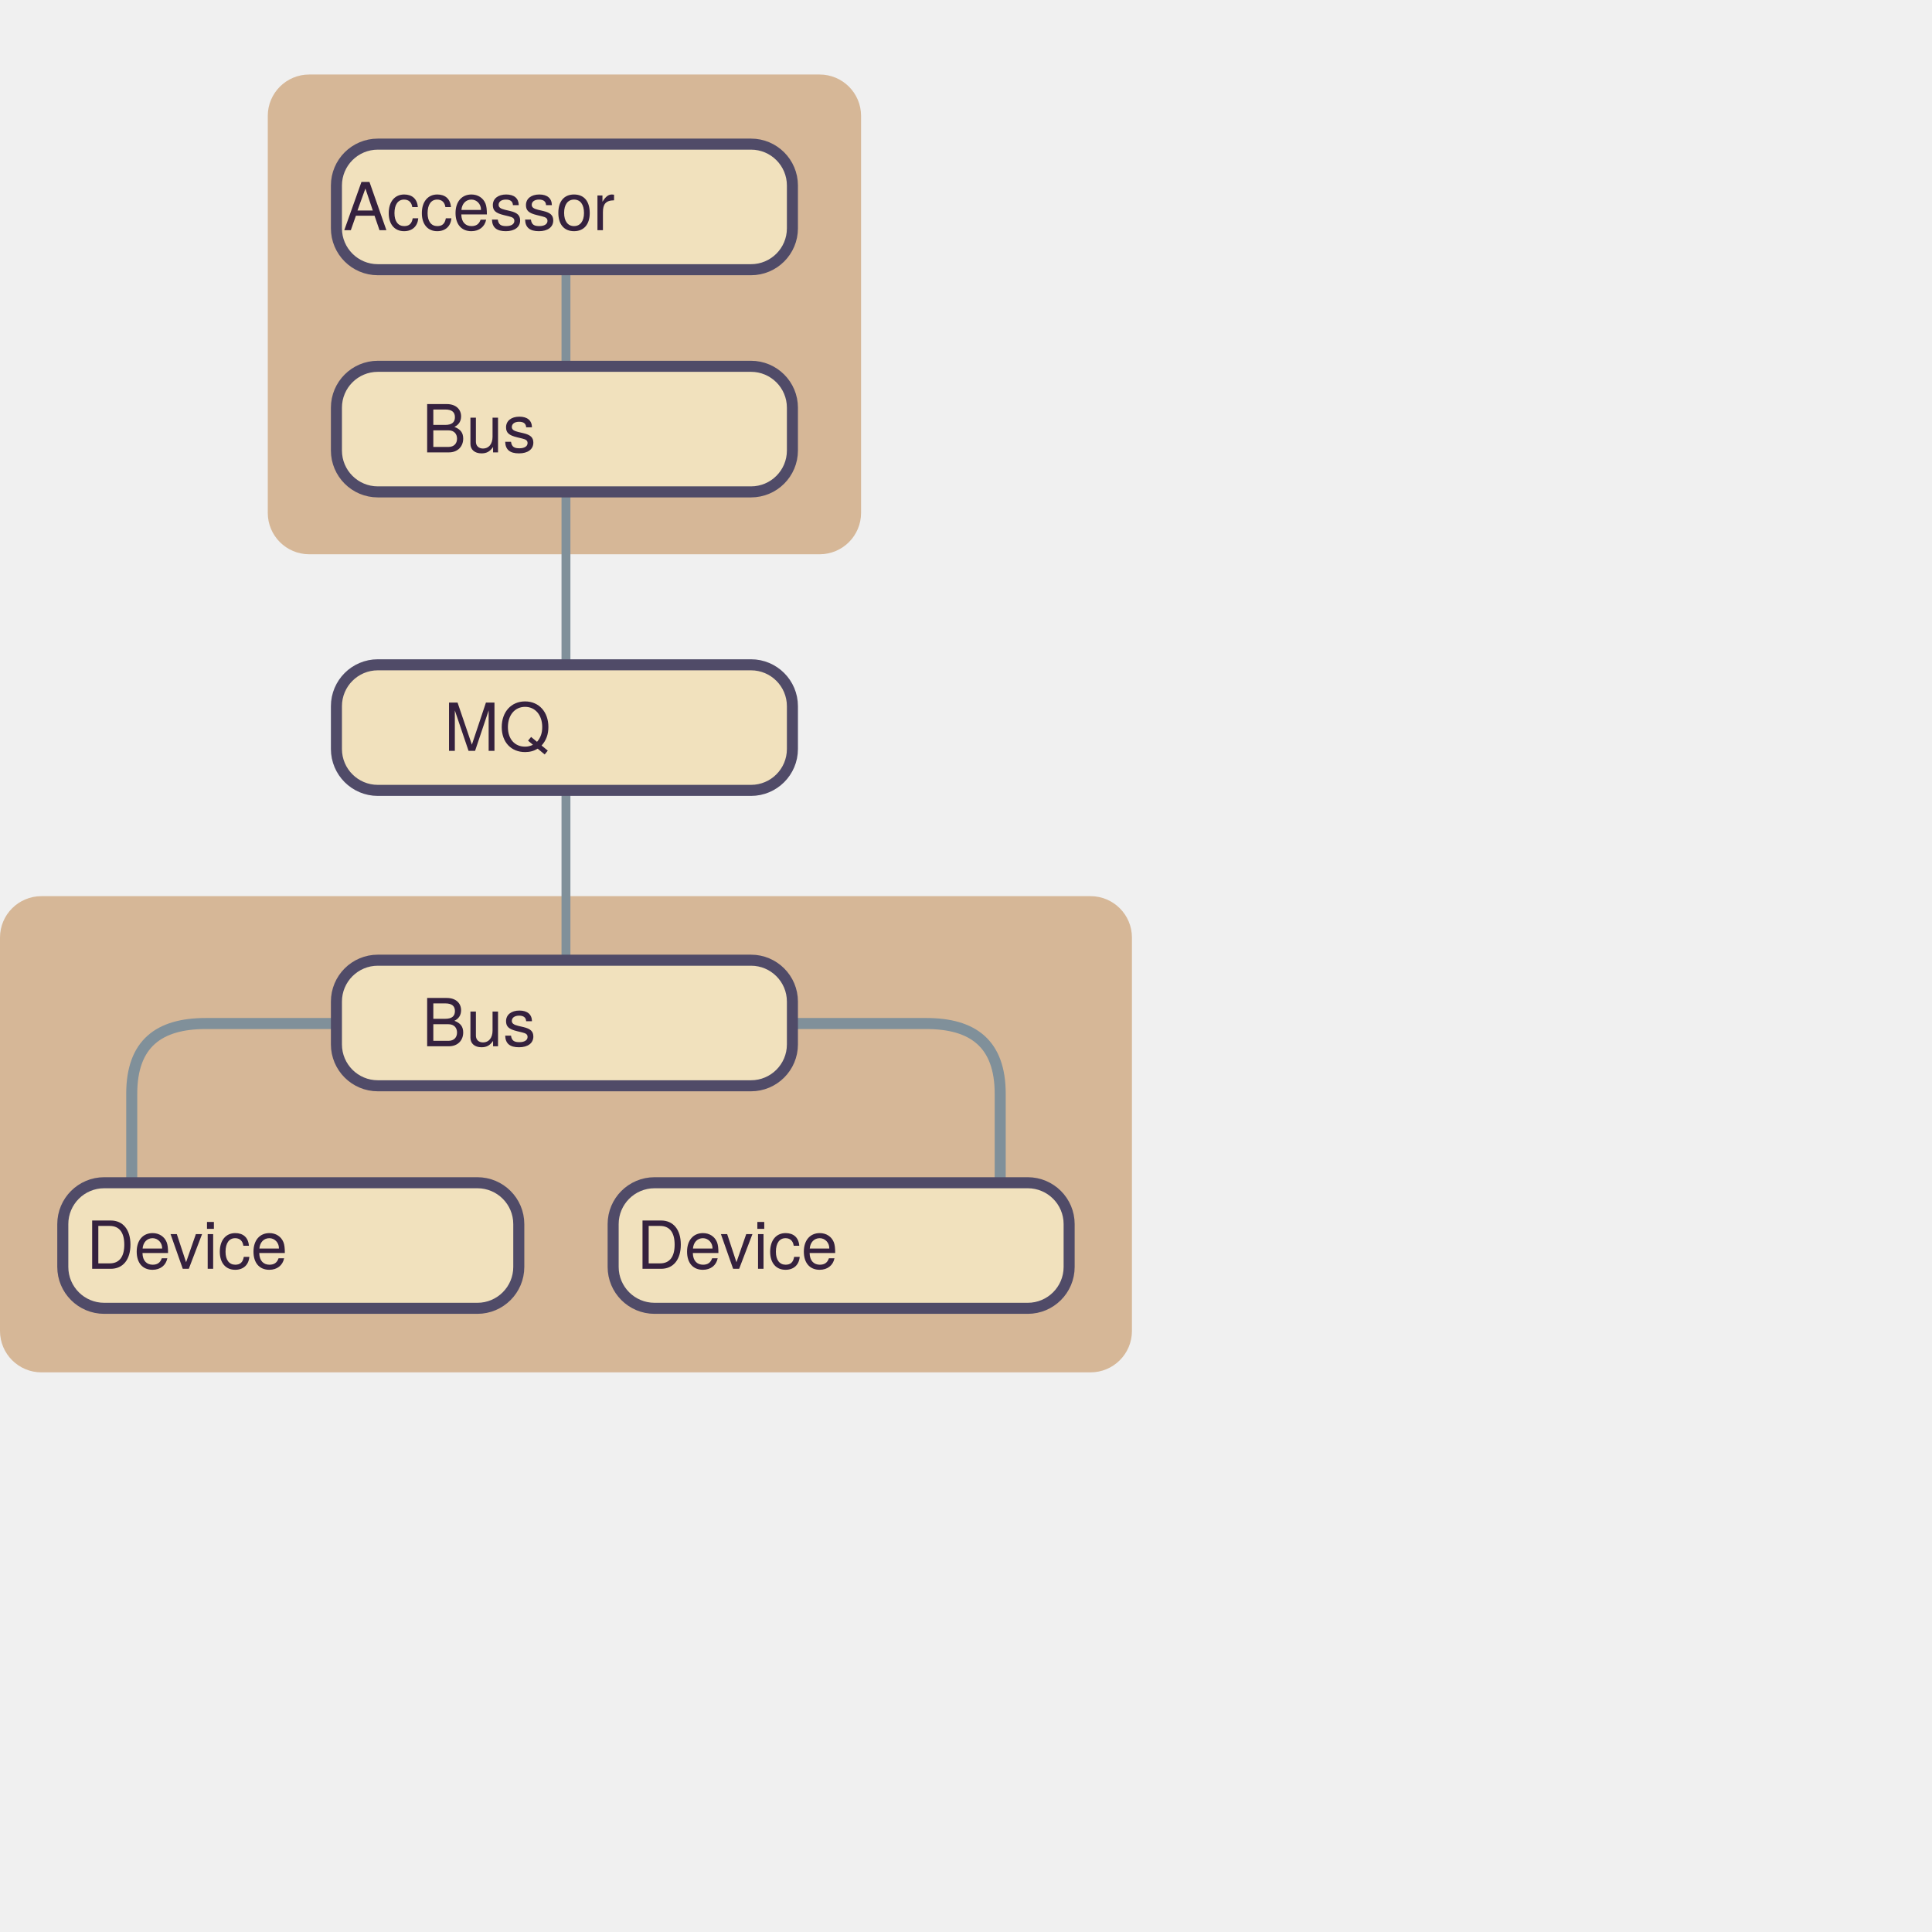
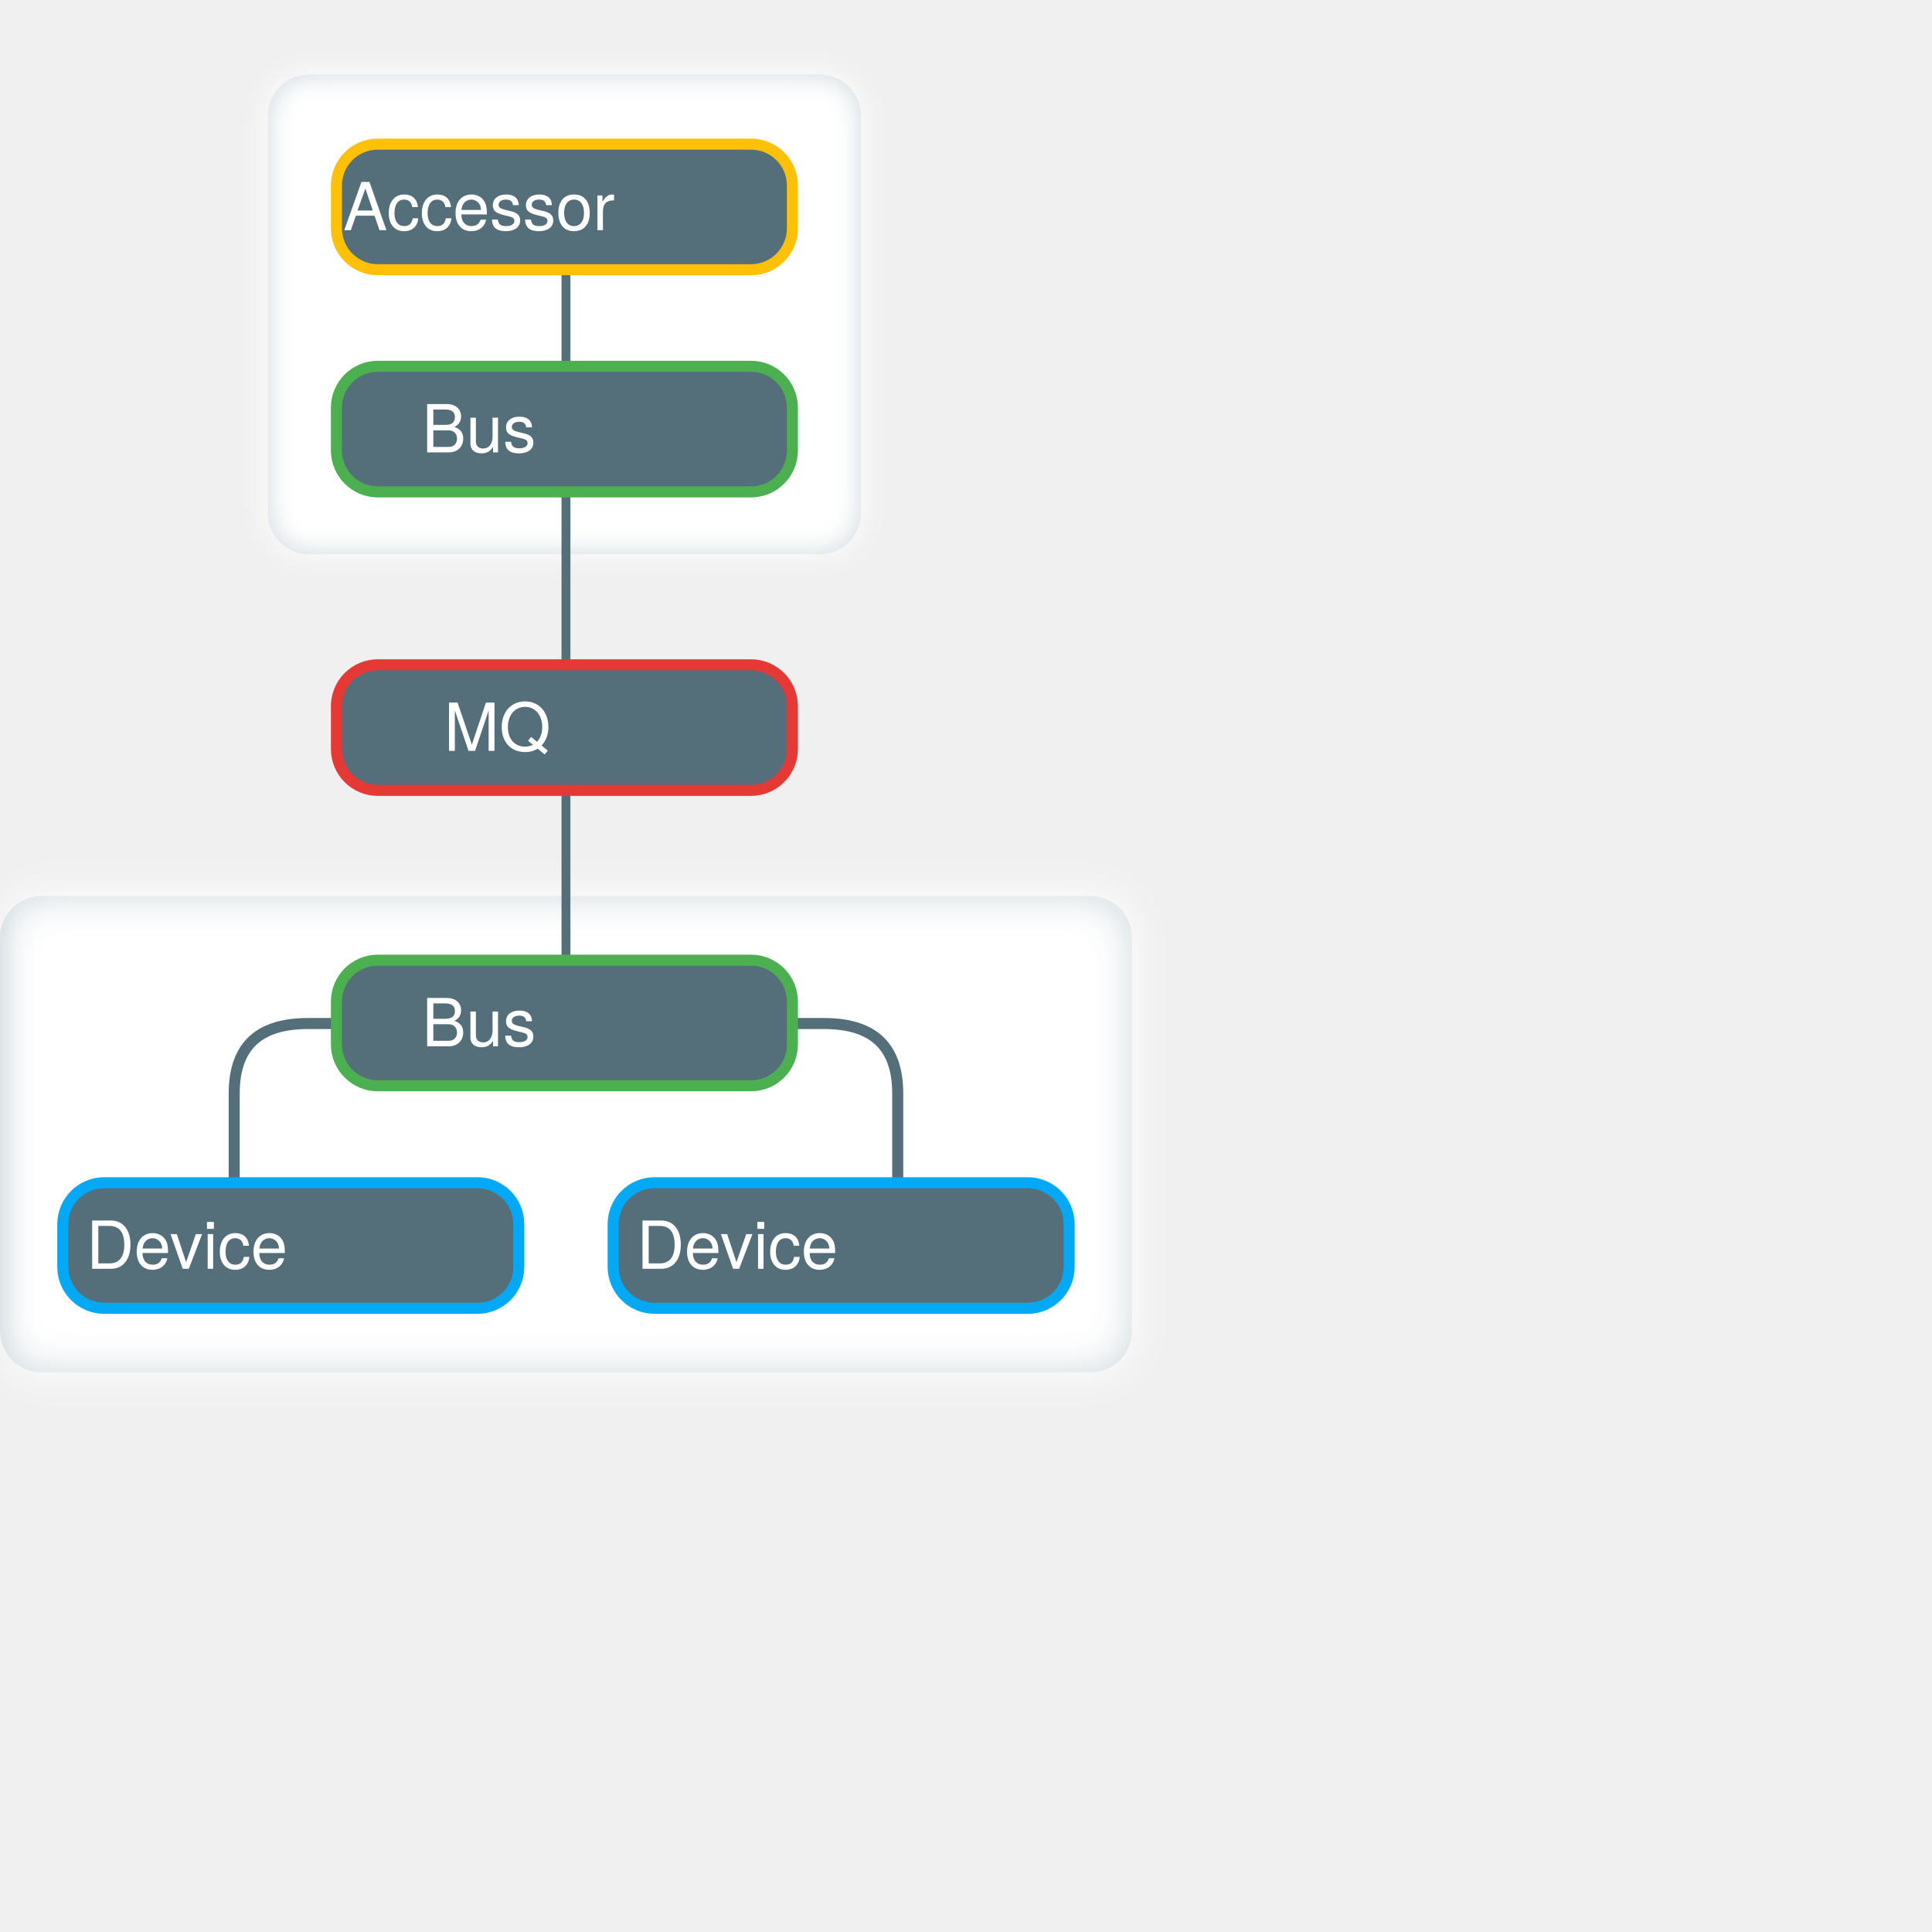
<svg xmlns="http://www.w3.org/2000/svg" width="700" height="700" id="svg2" version="1.1">
  <defs id="defs4">
    <marker orient="auto" refY="0" refX="0" id="Arrow2Mstart" style="overflow:visible">
      <path id="path3884" style="fill-rule:evenodd;stroke-width:0.625;stroke-linejoin:round" d="M 8.719,4.034 -2.207,0.016 8.719,-4.002 c -1.745,2.372 -1.735,5.617 -6e-7,8.035 z" transform="scale(0.6,0.6)" />
    </marker>
    <marker style="overflow:visible" id="Arrow2Mend" refX="0" refY="0" orient="auto">
      <path transform="scale(-0.6,-0.6)" d="M 8.719,4.034 -2.207,0.016 8.719,-4.002 c -1.745,2.372 -1.735,5.617 -6e-7,8.035 z" style="fill-rule:evenodd;stroke-width:0.625;stroke-linejoin:round" id="path3887" />
    </marker>
    <marker style="overflow:visible" id="Arrow1Lstart" refX="0" refY="0" orient="auto">
      <path transform="matrix(0.8,0,0,0.8,10,0)" style="fill-rule:evenodd;stroke:#000000;stroke-width:1pt" d="M 0,0 5,-5 -12.5,0 5,5 0,0 z" id="path3860" />
    </marker>
    <marker style="overflow:visible" id="Arrow2Sstart" refX="0" refY="0" orient="auto">
      <path transform="matrix(0.3,0,0,0.3,-0.69,0)" d="M 8.719,4.034 -2.207,0.016 8.719,-4.002 c -1.745,2.372 -1.735,5.617 -6e-7,8.035 z" style="fill-rule:evenodd;stroke-width:0.625;stroke-linejoin:round" id="path3890" />
    </marker>
    <marker style="overflow:visible" id="Arrow2Send" refX="0" refY="0" orient="auto">
      <path transform="matrix(-0.3,0,0,-0.3,0.69,0)" d="M 8.719,4.034 -2.207,0.016 8.719,-4.002 c -1.745,2.372 -1.735,5.617 -6e-7,8.035 z" style="fill-rule:evenodd;stroke-width:0.625;stroke-linejoin:round" id="path3893" />
    </marker>
    <marker style="overflow:visible" id="Arrow2Mend6" refX="0" refY="0" orient="auto">
      <path transform="scale(-0.6,-0.6)" d="M 8.719,4.034 -2.207,0.016 8.719,-4.002 c -1.745,2.372 -1.735,5.617 -6e-7,8.035 z" style="fill:#80909a;fill-rule:evenodd;stroke:#80909a;stroke-width:0.625;stroke-linejoin:round" id="path6363" />
    </marker>
    <marker orient="auto" refY="0" refX="0" id="Arrow2MstartJ" style="overflow:visible">
      <path id="path6631" style="fill:#80909a;fill-rule:evenodd;stroke:#80909a;stroke-width:0.625;stroke-linejoin:round" d="M 8.719,4.034 -2.207,0.016 8.719,-4.002 c -1.745,2.372 -1.735,5.617 -6e-7,8.035 z" transform="scale(0.6,0.6)" />
    </marker>
    <marker orient="auto" refY="0" refX="0" id="Arrow2Mstartv" style="overflow:visible">
      <path id="path7104" style="fill:#80909a;fill-rule:evenodd;stroke:#80909a;stroke-width:0.625;stroke-linejoin:round" d="M 8.719,4.034 -2.207,0.016 8.719,-4.002 c -1.745,2.372 -1.735,5.617 -6e-7,8.035 z" transform="scale(0.6,0.6)" />
    </marker>
    <marker style="overflow:visible" id="Arrow2MendQ" refX="0" refY="0" orient="auto">
      <path transform="scale(-0.6,-0.6)" d="M 8.719,4.034 -2.207,0.016 8.719,-4.002 c -1.745,2.372 -1.735,5.617 -6e-7,8.035 z" style="fill:#80909a;fill-rule:evenodd;stroke:#80909a;stroke-width:0.625;stroke-linejoin:round" id="path7107" />
    </marker>
    <marker style="overflow:visible" id="Arrow2MendQ-0" refX="0" refY="0" orient="auto">
      <path transform="scale(-0.6,-0.6)" d="M 8.719,4.034 -2.207,0.016 8.719,-4.002 c -1.745,2.372 -1.735,5.617 -6e-7,8.035 z" style="fill:#80909a;fill-rule:evenodd;stroke:#80909a;stroke-width:0.625;stroke-linejoin:round" id="path7107-3" />
    </marker>
    <marker style="overflow:visible" id="marker3113" refX="0" refY="0" orient="auto">
      <path transform="scale(-0.6,-0.6)" d="M 8.719,4.034 -2.207,0.016 8.719,-4.002 c -1.745,2.372 -1.735,5.617 -6e-7,8.035 z" style="fill:#80909a;fill-rule:evenodd;stroke:#80909a;stroke-width:0.625;stroke-linejoin:round" id="path3115" />
    </marker>
+     <filter id="filter3884">
+       <feGaussianBlur stdDeviation="4.86" id="feGaussianBlur3886" />
+     </filter>
+     <filter id="filter3894" x="-0.043" width="1.085" y="-0.101" height="1.203">
+       <feGaussianBlur stdDeviation="7.283" id="feGaussianBlur3896" />
+     </filter>
  </defs>
  <g id="layer3" style="display:inline">
-     <rect style="color:#000000;fill:#d6b797;fill-opacity:1;fill-rule:nonzero;stroke:none;stroke-width:4;marker:none;visibility:visible;display:inline;overflow:visible;enable-background:accumulate" id="rect7502" width="214.96" height="173.818" x="97.02" y="27" rx="15" ry="15" />
-     <rect ry="15" rx="15" y="324.696" x="0" height="172.534" width="410.122" id="rect7506" style="color:#000000;fill:#d6b797;fill-opacity:1;fill-rule:nonzero;stroke:none;stroke-width:4;marker:none;visibility:visible;display:inline;overflow:visible;enable-background:accumulate" />
+     <rect style="color:#000000;fill:#cfd8dc;fill-opacity:1;fill-rule:nonzero;stroke:none;stroke-width:4;marker:none;visibility:visible;display:inline;overflow:visible;enable-background:accumulate" id="rect7502" width="214.96" height="173.818" x="97.02" y="27" rx="15" ry="15" />
+     <rect ry="15" rx="15" y="324.696" x="0" height="172.534" width="410.122" id="rect7506" style="color:#000000;fill:#cfd8dc;fill-opacity:1;fill-rule:nonzero;stroke:none;stroke-width:4;marker:none;visibility:visible;display:inline;overflow:visible;enable-background:accumulate" />
+     <rect ry="15" rx="15" y="27" x="97.02" height="173.818" width="214.96" id="rect3882" style="color:#000000;fill:#ffffff;fill-opacity:1;fill-rule:nonzero;stroke:none;stroke-width:4;marker:none;visibility:visible;display:inline;overflow:visible;enable-background:accumulate;filter:url(#filter3884)" />
+     <rect style="color:#000000;fill:#ffffff;fill-opacity:1;fill-rule:nonzero;stroke:none;stroke-width:4;marker:none;visibility:visible;display:inline;overflow:visible;enable-background:accumulate;filter:url(#filter3894)" id="rect3888" width="410.122" height="172.534" x="0" y="324.696" rx="15" ry="15" />
  </g>
  <g id="layer2" transform="translate(0,400)" style="display:inline">
    <g transform="matrix(1,0,0,1.540352,-19.50312,-212.4707)" id="g7548">
-       <path style="fill:none;stroke:#80909a;stroke-width:3.223;stroke-linecap:round;stroke-linejoin:miter;stroke-miterlimit:4;stroke-opacity:1;stroke-dasharray:none;marker-start:none;marker-end:none" d="M 224.564,111.182 224.564,-82.838" id="path7552" />
+       <path style="fill:none;stroke:#546e7a;stroke-width:3.223;stroke-linecap:round;stroke-linejoin:miter;stroke-miterlimit:4;stroke-opacity:1;stroke-dasharray:none;marker-start:none;marker-end:none;color:#000000;stroke-dashoffset:0;marker:none;visibility:visible;display:inline;overflow:visible;enable-background:accumulate" d="M 224.564,111.182 224.564,-82.838" id="path7552" />
    </g>
-     <g id="g12467" transform="translate(-1.461377e-4,0)">
-       <path transform="translate(0,-400)" id="path12463" d="m 47.73,442.967 0,-46.669 c 0,-18.221 9.903,-25.456 26.79,-25.456 l 76.447,0" style="fill:none;stroke:#80909a;stroke-width:4;stroke-linecap:butt;stroke-linejoin:miter;stroke-miterlimit:4;stroke-opacity:1;stroke-dasharray:none" />
-       <path style="fill:none;stroke:#80909a;stroke-width:4;stroke-linecap:butt;stroke-linejoin:miter;stroke-miterlimit:4;stroke-opacity:1;stroke-dasharray:none" d="m 362.392,42.967 0,-46.669 c 0,-18.221 -9.903,-25.456 -26.79,-25.456 l -76.447,0" id="path12465" />
+     <g id="g3878" transform="translate(3.889088,0)">
+       <path id="path12463" d="m 80.964,42.967 0,-46.669 c 0,-18.221 9.903,-25.456 26.79,-25.456 l 76.447,0" style="fill:none;stroke:#546e7a;stroke-width:4;stroke-linecap:round;stroke-linejoin:miter;stroke-miterlimit:4;stroke-opacity:1;stroke-dasharray:none;color:#000000;stroke-dashoffset:0;marker:none;visibility:visible;display:inline;overflow:visible;enable-background:accumulate" />
+       <path style="fill:none;stroke:#546e7a;stroke-width:4;stroke-linecap:round;stroke-linejoin:miter;stroke-miterlimit:4;stroke-opacity:1;stroke-dasharray:none;color:#000000;stroke-dashoffset:0;marker:none;visibility:visible;display:inline;overflow:visible;enable-background:accumulate" d="m 321.38,42.967 0,-46.669 c 0,-18.221 -9.903,-25.456 -26.79,-25.456 l -76.447,0" id="path12465" />
    </g>
  </g>
  <g style="display:inline" transform="translate(0,-352.3622)" id="layer1">
    <g id="g7522" transform="translate(-45.49999,-286.3782)">
-       <rect ry="15" rx="15" y="879.612" x="167.393" height="45.5" width="165.214" id="rect7524" style="color:#000000;fill:#f1e1bd;fill-opacity:1;fill-rule:nonzero;stroke:#504b68;stroke-width:4;stroke-miterlimit:4;stroke-opacity:1;stroke-dasharray:none;marker:none;visibility:visible;display:inline;overflow:visible;enable-background:accumulate" />
-       <text id="text7526" y="910.798" x="249.076" style="font-size:24px;font-style:normal;font-variant:normal;font-weight:normal;font-stretch:normal;text-align:center;line-height:125%;letter-spacing:0px;word-spacing:0px;text-anchor:middle;fill:#35213e;fill-opacity:1;stroke:none;font-family:Helvetica Neue;-inkscape-font-specification:Helvetica Neue" xml:space="preserve">
+       <rect ry="15" rx="15" y="879.612" x="167.393" height="45.5" width="165.214" id="rect7524" style="color:#000000;fill:#546e7a;fill-opacity:1;fill-rule:nonzero;stroke:#e53935;stroke-width:4;stroke-miterlimit:4;stroke-opacity:1;stroke-dasharray:none;marker:none;visibility:visible;display:inline;overflow:visible;enable-background:accumulate;stroke-linecap:butt;stroke-linejoin:miter;stroke-dashoffset:0" />
+       <text id="text7526" y="910.798" x="249.076" style="font-size:24px;font-style:normal;font-variant:normal;font-weight:normal;font-stretch:normal;text-align:center;line-height:125%;letter-spacing:0px;word-spacing:0px;text-anchor:middle;fill:#ffffff;fill-opacity:1;stroke:none;font-family:Helvetica Neue;-inkscape-font-specification:Helvetica Neue" xml:space="preserve">
        <tspan y="910.798" x="249.076" id="tspan7528">MQ</tspan>
      </text>
    </g>
    <text xml:space="preserve" style="font-size:45px;font-style:normal;font-variant:normal;font-weight:normal;font-stretch:normal;line-height:125%;letter-spacing:0px;word-spacing:0px;fill:#000000;fill-opacity:1;stroke:none;font-family:Helvetica Neue;-inkscape-font-specification:Helvetica Neue" x="28.991" y="154.114" id="text7703" transform="translate(0,352.3622)">
      <tspan id="tspan7705" x="28.991" y="154.114" />
    </text>
    <g id="g12448" transform="translate(0,-1.295015)">
      <g id="g7458" transform="translate(-45.49999,-178.0574)">
-         <rect ry="15" rx="15" y="879.612" x="167.393" height="45.5" width="165.214" id="rect7460" style="color:#000000;fill:#f1e1bd;fill-opacity:1;fill-rule:nonzero;stroke:#504b68;stroke-width:4;stroke-miterlimit:4;stroke-opacity:1;stroke-dasharray:none;marker:none;visibility:visible;display:inline;overflow:visible;enable-background:accumulate" />
-         <text id="text7462" y="910.798" x="249.076" style="font-size:24px;font-style:normal;font-variant:normal;font-weight:normal;font-stretch:normal;text-align:center;line-height:125%;letter-spacing:0px;word-spacing:0px;text-anchor:middle;fill:#35213e;fill-opacity:1;stroke:none;font-family:Helvetica Neue;-inkscape-font-specification:Helvetica Neue" xml:space="preserve">
+         <rect ry="15" rx="15" y="879.612" x="167.393" height="45.5" width="165.214" id="rect7460" style="color:#000000;fill:#546e7a;fill-opacity:1;fill-rule:nonzero;stroke:#4caf50;stroke-width:4;stroke-miterlimit:4;stroke-opacity:1;stroke-dasharray:none;marker:none;visibility:visible;display:inline;overflow:visible;enable-background:accumulate;stroke-linecap:butt;stroke-linejoin:miter;stroke-dashoffset:0" />
+         <text id="text7462" y="910.798" x="249.076" style="font-size:24px;font-style:normal;font-variant:normal;font-weight:normal;font-stretch:normal;text-align:center;line-height:125%;letter-spacing:0px;word-spacing:0px;text-anchor:middle;fill:#ffffff;fill-opacity:1;stroke:none;font-family:Helvetica Neue;-inkscape-font-specification:Helvetica Neue" xml:space="preserve">
          <tspan y="910.798" x="249.076" id="tspan7464">Bus</tspan>
        </text>
      </g>
      <g transform="translate(2.560961,-26.87006)" id="g12438">
        <g id="g7466" transform="translate(-147.2021,-70.5574)">
-           <rect ry="15" rx="15" y="879.612" x="167.393" height="45.5" width="165.214" id="rect7468" style="color:#000000;fill:#f1e1bd;fill-opacity:1;fill-rule:nonzero;stroke:#504b68;stroke-width:4;stroke-miterlimit:4;stroke-opacity:1;stroke-dasharray:none;marker:none;visibility:visible;display:inline;overflow:visible;enable-background:accumulate" />
-           <text id="text7470" y="910.798" x="249.076" style="font-size:24px;font-style:normal;font-variant:normal;font-weight:normal;font-stretch:normal;text-align:center;line-height:125%;letter-spacing:0px;word-spacing:0px;text-anchor:middle;fill:#35213e;fill-opacity:1;stroke:none;font-family:Helvetica Neue;-inkscape-font-specification:Helvetica Neue" xml:space="preserve">
+           <rect ry="15" rx="15" y="879.612" x="167.393" height="45.5" width="165.214" id="rect7468" style="color:#000000;fill:#546e7a;fill-opacity:1;fill-rule:nonzero;stroke:#03a9f4;stroke-width:4;stroke-miterlimit:4;stroke-opacity:1;stroke-dasharray:none;marker:none;visibility:visible;display:inline;overflow:visible;enable-background:accumulate;stroke-linecap:butt;stroke-linejoin:miter;stroke-dashoffset:0" />
+           <text id="text7470" y="910.798" x="249.076" style="font-size:24px;font-style:normal;font-variant:normal;font-weight:normal;font-stretch:normal;text-align:center;line-height:125%;letter-spacing:0px;word-spacing:0px;text-anchor:middle;fill:#ffffff;fill-opacity:1;stroke:none;font-family:Helvetica Neue;-inkscape-font-specification:Helvetica Neue" xml:space="preserve">
            <tspan y="910.798" x="249.076" id="tspan7472">Device</tspan>
          </text>
        </g>
        <g transform="translate(52.20206,-70.5574)" id="g12430">
-           <rect style="color:#000000;fill:#f1e1bd;fill-opacity:1;fill-rule:nonzero;stroke:#504b68;stroke-width:4;stroke-miterlimit:4;stroke-opacity:1;stroke-dasharray:none;marker:none;visibility:visible;display:inline;overflow:visible;enable-background:accumulate" id="rect12432" width="165.214" height="45.5" x="167.393" y="879.612" rx="15" ry="15" />
-           <text xml:space="preserve" style="font-size:24px;font-style:normal;font-variant:normal;font-weight:normal;font-stretch:normal;text-align:center;line-height:125%;letter-spacing:0px;word-spacing:0px;text-anchor:middle;fill:#35213e;fill-opacity:1;stroke:none;font-family:Helvetica Neue;-inkscape-font-specification:Helvetica Neue" x="249.076" y="910.798" id="text12434">
+           <rect style="color:#000000;fill:#546e7a;fill-opacity:1;fill-rule:nonzero;stroke:#03a9f4;stroke-width:4;stroke-miterlimit:4;stroke-opacity:1;stroke-dasharray:none;marker:none;visibility:visible;display:inline;overflow:visible;enable-background:accumulate;stroke-linecap:butt;stroke-linejoin:miter;stroke-dashoffset:0" id="rect12432" width="165.214" height="45.5" x="167.393" y="879.612" rx="15" ry="15" />
+           <text xml:space="preserve" style="font-size:24px;font-style:normal;font-variant:normal;font-weight:normal;font-stretch:normal;text-align:center;line-height:125%;letter-spacing:0px;word-spacing:0px;text-anchor:middle;fill:#ffffff;fill-opacity:1;stroke:none;font-family:Helvetica Neue;-inkscape-font-specification:Helvetica Neue" x="249.076" y="910.798" id="text12434">
            <tspan id="tspan12436" x="249.076" y="910.798">Device</tspan>
          </text>
        </g>
      </g>
    </g>
    <g transform="translate(0,752.3622)" style="display:inline" id="g3160">
      <g id="g3773-9" transform="translate(-45.49999,-1227.392)" style="display:inline">
-         <rect ry="15" rx="15" y="879.612" x="167.393" height="45.5" width="165.214" id="rect2999-0" style="color:#000000;fill:#f1e1bd;fill-opacity:1;fill-rule:nonzero;stroke:#504b68;stroke-width:4;stroke-miterlimit:4;stroke-opacity:1;stroke-dasharray:none;marker:none;visibility:visible;display:inline;overflow:visible;enable-background:accumulate" />
-         <text id="text3769-0" y="910.798" x="249.076" style="font-size:24px;font-style:normal;font-variant:normal;font-weight:normal;font-stretch:normal;text-align:center;line-height:125%;letter-spacing:0px;word-spacing:0px;text-anchor:middle;fill:#35213e;fill-opacity:1;stroke:none;font-family:Helvetica Neue;-inkscape-font-specification:Helvetica Neue" xml:space="preserve">
+         <rect ry="15" rx="15" y="879.612" x="167.393" height="45.5" width="165.214" id="rect2999-0" style="color:#000000;fill:#546e7a;fill-opacity:1;fill-rule:nonzero;stroke:#ffc107;stroke-width:4;stroke-miterlimit:4;stroke-opacity:1;stroke-dasharray:none;marker:none;visibility:visible;display:inline;overflow:visible;enable-background:accumulate;stroke-linecap:butt;stroke-linejoin:miter;stroke-dashoffset:0" />
+         <text id="text3769-0" y="910.798" x="249.076" style="font-size:24px;font-style:normal;font-variant:normal;font-weight:normal;font-stretch:normal;text-align:center;line-height:125%;letter-spacing:0px;word-spacing:0px;text-anchor:middle;fill:#ffffff;fill-opacity:1;stroke:none;font-family:Helvetica Neue;-inkscape-font-specification:Helvetica Neue" xml:space="preserve">
          <tspan y="910.798" x="249.076" id="tspan3771-5">Accessor</tspan>
        </text>
      </g>
      <g transform="translate(-45.49999,-1146.892)" id="g3773-5-2" style="display:inline">
-         <rect style="color:#000000;fill:#f1e1bd;fill-opacity:1;fill-rule:nonzero;stroke:#504b68;stroke-width:4;stroke-miterlimit:4;stroke-opacity:1;stroke-dasharray:none;marker:none;visibility:visible;display:inline;overflow:visible;enable-background:accumulate" id="rect2999-1-4" width="165.214" height="45.5" x="167.393" y="879.612" rx="15" ry="15" />
-         <text xml:space="preserve" style="font-size:24px;font-style:normal;font-variant:normal;font-weight:normal;font-stretch:normal;text-align:center;line-height:125%;letter-spacing:0px;word-spacing:0px;text-anchor:middle;fill:#35213e;fill-opacity:1;stroke:none;font-family:Helvetica Neue;-inkscape-font-specification:Helvetica Neue" x="249.076" y="910.798" id="text3769-4-4">
+         <rect style="color:#000000;fill:#546e7a;fill-opacity:1;fill-rule:nonzero;stroke:#4caf50;stroke-width:4;stroke-miterlimit:4;stroke-opacity:1;stroke-dasharray:none;marker:none;visibility:visible;display:inline;overflow:visible;enable-background:accumulate;stroke-linecap:butt;stroke-linejoin:miter;stroke-dashoffset:0" id="rect2999-1-4" width="165.214" height="45.5" x="167.393" y="879.612" rx="15" ry="15" />
+         <text xml:space="preserve" style="font-size:24px;font-style:normal;font-variant:normal;font-weight:normal;font-stretch:normal;text-align:center;line-height:125%;letter-spacing:0px;word-spacing:0px;text-anchor:middle;fill:#ffffff;fill-opacity:1;stroke:none;font-family:Helvetica Neue;-inkscape-font-specification:Helvetica Neue" x="249.076" y="910.798" id="text3769-4-4">
          <tspan id="tspan3771-3-5" x="249.076" y="910.798">Bus</tspan>
        </text>
      </g>
    </g>
  </g>
</svg>
